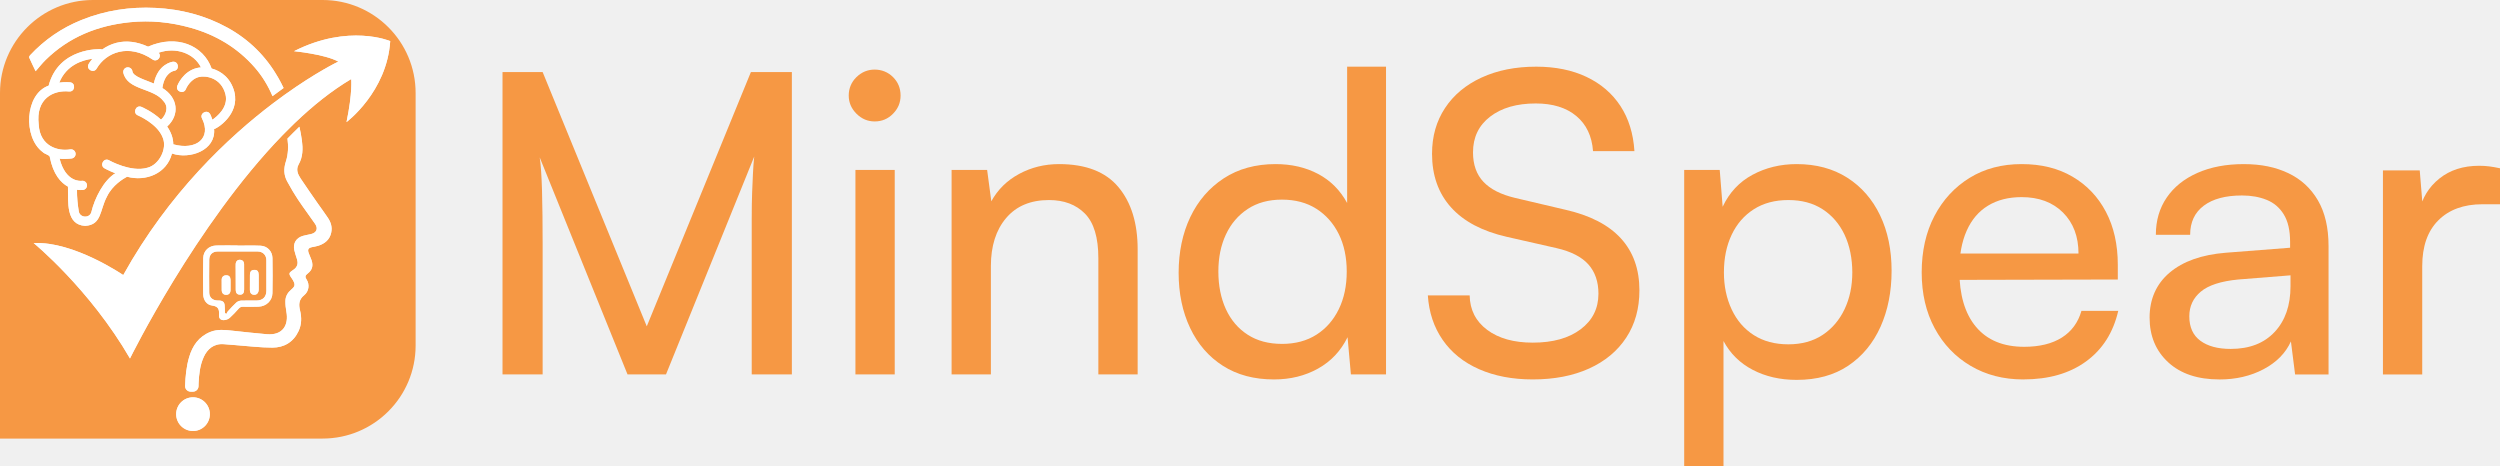
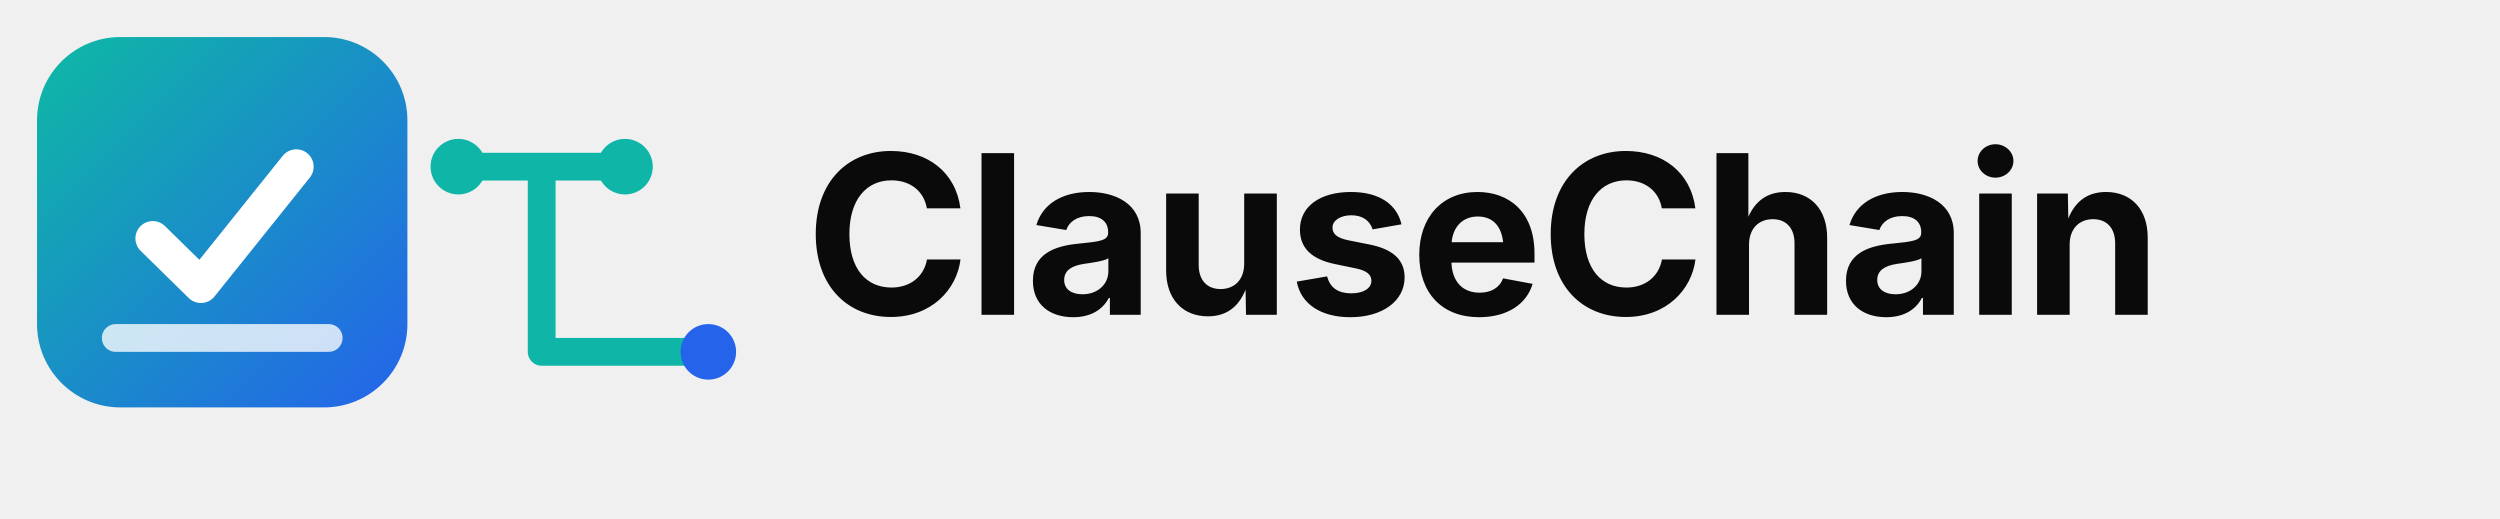
- <svg xmlns="http://www.w3.org/2000/svg" id="Layer_2" data-name="Layer 2" viewBox="0 0 1760.09 328.08">
+ <svg xmlns="http://www.w3.org/2000/svg" viewBox="0 0 540 112" role="img" aria-labelledby="title desc">
  <defs>
-     <style>
-       .cls-1 {
-         fill: #fff;
-       }
- 
-       .cls-2 {
-         fill: #f69844;
-       }
-     </style>
+     <linearGradient id="mark" x1="12" x2="88" y1="12" y2="88" gradientUnits="userSpaceOnUse">
+       <stop stop-color="#0FB5A7" />
+       <stop offset="1" stop-color="#2563EB" />
+     </linearGradient>
  </defs>
-   <g id="Layer_1-2" data-name="Layer 1">
-     <g>
-       <path class="cls-2" d="m49.42,105.16c1.76-.3,3.45.85,3.76,2.61.33,1.76-.84,3.45-2.61,3.77-.54.13-6.59.63-8.61.09,4.24,16.93,15.04,15.74,15.59,15.67,1.71-.27,3.4.94,3.68,2.69.28,1.77-.92,3.43-2.69,3.72-.65.04-3.06.17-4.32-.14-.12,5.29.55,10.97,1.25,15.17h0c.7,4.67,7.64,5.11,8.85.53,2.3-9.74,8.78-22.44,16.87-27.31-4.37-1.65-7.34-3.32-7.63-3.49-3.67-2.14-.49-7.71,3.21-5.64.15.09,15.44,8.67,27,5.25,8.25-2.02,14-13.32,10.89-20.99-3.64-10-17.44-15.81-17.58-15.87-3.91-1.64-1.45-7.58,2.47-6,.45.18,7.68,3.23,13.82,9,3.37-3.08,5.71-8.8,1.74-13.02-6.92-9.38-25.35-7.51-28.28-19.98-.33-1.76.82-3.46,2.58-3.79,1.73-.32,3.46.82,3.79,2.58.24,3.99,10.13,6.55,15.1,8.79,2.88-13.91,12.96-15.29,13.43-15.35,4.1-.4,4.95,5.78.8,6.44-.29.04-6.71,1.17-8.21,12.05,11.01,6.75,12.44,18.84,3.34,27.16,2.6,3.56,4.33,8.08,4.35,12.5,16.12,4.46,27.08-4.35,20.26-18.13-2.02-3.73,3.68-6.8,5.7-3.1.08.14.86,1.65,1.57,3.91,2.89-1.97,11.55-8.75,9.19-17.96-3.02-11.77-14.03-13.27-18.59-12.15-6.49,1.6-9.23,8.46-9.25,8.51-1.55,3.97-7.53,1.67-6.06-2.29.15-.41,3.91-10.08,13.76-12.51.9-.22,1.88-.36,2.89-.44-4.8-9.87-17.56-14.59-29.79-10.34,2.53,2.71-.99,6.88-4.1,4.87-16.84-11.56-32.83-5.22-39.54,6.29-2.1,3.7-7.71.52-5.66-3.17.09-.17.97-1.7,2.62-3.73-6.87.89-18.24,4.31-23.28,16.8,4.17-.61,7.37-.26,7.64-.23,4.22.53,3.44,6.95-.78,6.44-10.81-1.1-23.61,4.85-21.31,23.4.86,15.35,13.82,18.81,22.15,17.36Z" />
-       <path class="cls-2" d="m227.11,0H65.5C29.33,0,0,29.33,0,65.5v243.27h227.11c36.18,0,65.5-29.33,65.5-65.5V65.5C292.61,29.33,263.29,0,227.11,0ZM21.11,38.97c10.18-10.95,22.22-19.21,36.07-24.83,16.81-6.82,34.35-9.49,52.4-8.57,17.83.91,34.82,5.25,50.54,13.89,15.19,8.35,27.1,20.14,35.72,35.18,1.37,2.4,2.64,4.84,3.81,7.31-2.52,1.8-5.12,3.72-7.8,5.74-3.1-7.29-7.18-14.09-12.52-20.2-12.23-13.99-27.57-23.07-45.44-28.03-13.86-3.85-27.95-5.26-42.24-3.83-22.75,2.28-43.01,10.34-59.55,26.58-2.46,2.42-4.6,5.17-7.03,7.94-1.54-3.21-3.1-6.39-4.53-9.62-.17-.37.21-1.18.56-1.56Zm13.12,21.33c7.09-27.06,36.38-25.71,36.67-25.69.35.02.67.14.99.26,2.74-1.96,6.09-3.72,10.05-4.72,7.01-1.78,14.49-.86,22.29,2.69,20.22-8.91,38.95-.9,44.74,15.37,6.76,1.82,13.55,6.86,16.03,16.53,3.91,16.07-12.77,26.08-14.28,26.09,1.37,15.01-17.08,21.56-29.65,17.24-3.69,14.2-18.42,19.92-31.64,16.34-2.57,1.36-10.33,5.97-14.12,13.95-5.19,9.62-3.52,19.93-15.35,20.66-13.7-.75-11.9-16.81-12.12-27.62-5.02-2.75-10.42-8.59-12.81-20.9-.01-1.35-3.66-2.01-5.02-3.49-13.87-10.28-12.64-40.79,4.21-46.72Zm101.65,243.14c-6.55,0-11.86-5.31-11.86-11.86s5.31-11.86,11.86-11.86,11.86,5.31,11.86,11.86-5.31,11.86-11.86,11.86Zm97.29-139.68c-1.11,5.06-4.59,7.84-9.3,9.31-1.42.44-2.91.61-4.36.95-2.45.56-3.07,1.6-2.26,4,.62,1.81,1.53,3.52,2.12,5.34,1.24,3.84.37,6.8-2.82,9.25-1.65,1.27-2.03,2.24-.74,4.17,2.28,3.41,1.68,8.33-1.67,11.04-3.74,3.02-3.98,6.49-2.95,10.66,1.22,4.94,1.2,9.89-1.01,14.61-3.64,7.78-10.19,11.62-18.4,11.64-8.64.01-17.28-1.11-25.92-1.75-2.76-.2-5.52-.44-8.29-.66-7.23-.58-11.68,3.62-14.12,8.93-2.72,5.92-3.37,12.29-3.68,18.7-.03.62-.04,1.25-.04,1.88,0,2.16-1.75,3.91-3.92,3.91h-1.6c-2.2,0-3.99-1.81-3.92-4.01,0-.01,0-.03,0-.04.24-6.76.88-13.47,2.77-20.01,2.39-8.27,6.88-14.79,15.18-18.06,5.01-1.97,10.2-1.35,15.37-.79,8.05.87,16.1,1.78,24.17,2.47,11.39.97,15.55-6.57,13.81-15.86-.47-2.49-.73-5.07-.68-7.6.06-3.29,1.68-5.93,4.21-8.06,2.63-2.2,2.8-3.41,1.14-6.45-.88-1.61-2.61-3.27-2.45-4.76.13-1.26,2.47-2.23,3.75-3.43,1.91-1.78,2.3-4,1.57-6.45-.65-2.17-1.47-4.31-1.95-6.52-1.06-4.9,1.32-8.75,6.15-10.12,1.84-.52,3.75-.79,5.61-1.25,3.94-.97,5.15-3.86,2.86-7.2-3.9-5.68-8.08-11.19-11.9-16.92-2.79-4.19-5.34-8.56-7.75-12.98-2.39-4.39-2.54-9.01-.96-13.82,1.78-5.45,1.89-10.9,1.17-16.32,2.77-2.85,5.57-5.64,8.39-8.35.75,3.19,1.34,6.43,1.77,9.73.76,5.74.75,11.49-2.28,16.81-2.06,3.62-.59,6.95,1.42,9.97,4.09,6.16,8.35,12.2,12.56,18.28,2.19,3.15,4.49,6.23,6.62,9.42,2.08,3.12,3.11,6.56,2.29,10.33Zm-83.83,51.35c-3.9-.49-6.21-3.92-6.29-7.97-.17-8.51-.19-17.03.04-25.53.14-5.05,4.03-8.62,9.15-8.76,4.98-.14,9.96-.03,14.95-.03v.11c5.42,0,10.85-.19,16.26.06,4.74.21,8.28,3.93,8.36,8.64.14,8.26.16,16.52-.01,24.78-.11,5.27-4.3,9.26-9.69,9.5-3.71.16-7.44.11-11.16.05-1.26-.02-2.08.41-2.91,1.33-2.02,2.25-4.07,4.5-6.32,6.51-.95.85-2.4,1.41-3.68,1.55-2.49.27-3.97-1-3.85-3.5.19-3.69-.09-6.14-4.84-6.74Zm94.62-129.16c4.34-20.9,3.3-30.29,3.3-30.29-13.69,8.1-27.09,18.84-39.92,31.15-2.83,2.71-5.63,5.5-8.39,8.35-61.16,62.98-107.44,157.22-107.44,157.22-28.35-48.97-67.79-81.23-67.79-81.23,28.12-1.46,63.05,22.51,63.05,22.51,32.14-57.86,74.16-97.26,105.77-121.15,2.68-2.03,5.28-3.94,7.8-5.74,22.35-16.02,37.84-23.4,37.84-23.4-9.55-5.24-31.18-7.32-31.18-7.32,38.55-19.58,67.74-7.11,67.74-7.11-2.34,35.79-30.77,57.02-30.77,57.02Z" />
-       <path class="cls-2" d="m158.2,215.37c.06,1.69.15,3.37.22,5.06.32.2.64.41.96.61.33-.61.56-1.32,1.02-1.82,1.96-2.14,3.89-4.32,6.03-6.26.83-.76,2.19-1.26,3.33-1.31,3.59-.16,7.19-.02,10.78-.05,4.4-.03,6.97-2.49,7.01-6.86.06-7.19.04-14.38-.01-21.57-.02-3.66-2.51-6.12-6.23-6.13-9.33-.04-18.67-.05-28,0-3.72.02-5.96,2.17-6,5.86-.08,7.69-.08,15.39-.01,23.08.03,3.28,2.16,5.34,5.47,5.58.57.04,1.13.02,1.7.05,2.54.12,3.65,1.26,3.73,3.77Zm17.76-21.83c.04-2.56,1.05-3.56,3.38-3.52,1.87.03,2.75,1.09,2.79,3.48.03,1.7,0,3.41,0,5.11h.01c0,1.77.05,3.53-.01,5.3-.07,2.24-1.27,3.62-3.04,3.62-2.07,0-3.14-1.15-3.17-3.58-.04-3.47-.03-6.94.03-10.41Zm-10.03-7.57c.1-1.92,1.27-3.1,2.89-3.07,1.86.03,3,1.11,3.04,3.1.06,3.15.02,6.29.02,9.44h0c0,2.83.02,5.66,0,8.5-.03,2.38-.91,3.47-2.74,3.5-2.13.03-3.13-1.01-3.16-3.54-.06-4.66-.03-9.31-.04-13.97,0-1.32-.07-2.65,0-3.96Zm-9.86,10.97c.05-1.98,1.31-3.14,3.25-3.13,1.91,0,2.9,1.03,2.98,3.1.02.63.01,1.26.02,1.89,0,.57,0,1.13,0,1.7,0,1.26.05,2.52-.01,3.77-.1,2.17-1.18,3.28-3.08,3.29-1.88,0-3.08-1.18-3.13-3.26-.07-2.45-.08-4.91-.02-7.36Z" />
-       <path class="cls-1" d="m158.04,225.35c1.28-.14,2.73-.71,3.68-1.55,2.25-2.01,4.3-4.26,6.32-6.51.83-.92,1.65-1.36,2.91-1.33,3.72.07,7.45.12,11.16-.05,5.39-.24,9.59-4.23,9.69-9.5.17-8.26.15-16.52.01-24.78-.08-4.72-3.62-8.43-8.36-8.64-5.41-.25-10.84-.06-16.26-.06v-.11c-4.98,0-9.97-.11-14.95.03-5.12.14-9.02,3.71-9.15,8.76-.23,8.51-.21,17.02-.04,25.53.08,4.05,2.39,7.48,6.29,7.97,4.75.6,5.03,3.06,4.84,6.74-.13,2.49,1.36,3.77,3.85,3.5Zm-5.28-13.79c-3.31-.24-5.44-2.29-5.47-5.58-.07-7.69-.07-15.39.01-23.08.04-3.69,2.28-5.84,6-5.86,9.33-.04,18.67-.03,28,0,3.72.02,6.2,2.47,6.23,6.13.05,7.19.07,14.38.01,21.57-.03,4.37-2.61,6.83-7.01,6.86-3.59.02-7.19-.11-10.78.05-1.14.05-2.49.55-3.33,1.31-2.14,1.94-4.07,4.12-6.03,6.26-.46.5-.69,1.21-1.02,1.82-.32-.2-.64-.41-.96-.61-.08-1.69-.17-3.37-.22-5.06-.09-2.51-1.19-3.65-3.73-3.77-.57-.03-1.14,0-1.7-.05Z" />
-       <path class="cls-1" d="m165.96,203.91c.03,2.53,1.03,3.57,3.16,3.54,1.83-.03,2.71-1.12,2.74-3.5.03-2.83,0-5.66,0-8.5h0c0-3.15.05-6.29-.02-9.44-.04-1.99-1.18-3.07-3.04-3.1-1.63-.03-2.79,1.15-2.89,3.07-.07,1.32,0,2.64,0,3.96,0,4.66-.02,9.31.04,13.97Z" />
-       <path class="cls-1" d="m179.1,207.53c1.76,0,2.96-1.38,3.04-3.62.06-1.76.01-3.53.01-5.3h-.01c0-1.7.02-3.41,0-5.11-.04-2.38-.92-3.45-2.79-3.48-2.32-.03-3.33.96-3.38,3.52-.06,3.47-.07,6.94-.03,10.41.02,2.42,1.1,3.58,3.17,3.58Z" />
-       <path class="cls-1" d="m159.22,207.57c1.9,0,2.98-1.12,3.08-3.29.06-1.26.01-2.52.01-3.77,0-.57,0-1.13,0-1.7,0-.63,0-1.26-.02-1.89-.08-2.07-1.07-3.09-2.98-3.1-1.94,0-3.21,1.15-3.25,3.13-.06,2.45-.05,4.91.02,7.36.06,2.08,1.25,3.27,3.13,3.26Z" />
-       <path class="cls-1" d="m224.27,144c-4.21-6.08-8.47-12.12-12.56-18.28-2.01-3.02-3.48-6.35-1.42-9.97,3.03-5.32,3.03-11.07,2.28-16.81-.43-3.29-1.03-6.53-1.77-9.73-2.83,2.71-5.63,5.5-8.39,8.35.72,5.42.61,10.87-1.17,16.32-1.57,4.82-1.43,9.43.96,13.82,2.41,4.42,4.95,8.79,7.75,12.98,3.82,5.74,8,11.24,11.9,16.92,2.29,3.34,1.08,6.23-2.86,7.2-1.86.46-3.77.73-5.61,1.25-4.84,1.37-7.21,5.21-6.15,10.12.48,2.21,1.3,4.34,1.95,6.52.73,2.45.34,4.67-1.57,6.45-1.28,1.19-3.61,2.17-3.75,3.43-.16,1.48,1.57,3.15,2.45,4.76,1.66,3.04,1.49,4.25-1.14,6.45-2.54,2.13-4.15,4.77-4.21,8.06-.05,2.53.22,5.11.68,7.6,1.74,9.3-2.42,16.83-13.81,15.86-8.07-.69-16.12-1.59-24.17-2.47-5.18-.56-10.36-1.18-15.37.79-8.3,3.27-12.79,9.79-15.18,18.06-1.89,6.54-2.53,13.25-2.77,20.01,0,.01,0,.03,0,.04-.08,2.2,1.72,4.01,3.92,4.01h1.6c2.16,0,3.91-1.75,3.92-3.91,0-.63.01-1.25.04-1.88.31-6.41.97-12.79,3.68-18.7,2.44-5.31,6.89-9.52,14.12-8.93,2.76.22,5.52.46,8.29.66,8.64.64,17.28,1.76,25.92,1.75,8.21-.01,14.76-3.86,18.4-11.64,2.2-4.72,2.23-9.66,1.01-14.61-1.03-4.17-.79-7.64,2.95-10.66,3.35-2.71,3.95-7.63,1.67-11.04-1.29-1.93-.91-2.9.74-4.17,3.19-2.46,4.06-5.42,2.82-9.25-.59-1.82-1.5-3.53-2.12-5.34-.82-2.4-.19-3.44,2.26-4,1.45-.33,2.95-.51,4.36-.95,4.71-1.46,8.19-4.24,9.3-9.31.83-3.78-.21-7.21-2.29-10.33-2.13-3.19-4.43-6.27-6.62-9.42Z" />
-       <path class="cls-1" d="m25.08,50.15c2.43-2.76,4.56-5.52,7.03-7.94,16.54-16.25,36.8-24.3,59.55-26.58,14.3-1.43,28.39-.02,42.24,3.83,17.86,4.96,33.2,14.05,45.44,28.03,5.34,6.11,9.42,12.9,12.52,20.2,2.68-2.02,5.28-3.94,7.8-5.74-1.17-2.47-2.44-4.91-3.81-7.31-8.61-15.04-20.53-26.83-35.72-35.18-15.72-8.64-32.71-12.98-50.54-13.89-18.04-.92-35.58,1.75-52.4,8.57-13.85,5.62-25.89,13.88-36.07,24.83-.36.39-.73,1.19-.56,1.56,1.44,3.23,3,6.4,4.53,9.62Z" />
-       <path class="cls-1" d="m207,36.05s21.63,2.07,31.18,7.32c0,0-15.49,7.38-37.84,23.4-2.52,1.81-5.12,3.72-7.8,5.74-31.61,23.89-73.63,63.3-105.77,121.15,0,0-34.92-23.97-63.05-22.51,0,0,39.44,32.26,67.79,81.23,0,0,46.28-94.24,107.44-157.22,2.77-2.85,5.57-5.64,8.39-8.35,12.83-12.31,26.23-23.05,39.92-31.15,0,0,1.03,9.38-3.3,30.29,0,0,28.43-21.23,30.77-57.02,0,0-29.19-12.46-67.74,7.11Z" />
-       <path class="cls-1" d="m30.03,107.02c1.36,1.48,5,2.14,5.02,3.49,2.39,12.31,7.79,18.15,12.81,20.9.22,10.81-1.58,26.87,12.12,27.62,11.83-.73,10.15-11.04,15.35-20.66,3.79-7.99,11.55-12.59,14.12-13.95,13.22,3.58,27.96-2.15,31.64-16.34,12.57,4.32,31.02-2.23,29.65-17.24,1.5-.02,18.19-10.02,14.28-26.09-2.48-9.67-9.27-14.71-16.03-16.53-5.79-16.27-24.52-24.28-44.74-15.37-7.8-3.54-15.28-4.47-22.29-2.69-3.96,1.01-7.31,2.76-10.05,4.72-.31-.12-.63-.24-.99-.26-.29-.02-29.58-1.38-36.67,25.69-16.84,5.93-18.08,36.44-4.21,46.72Zm18.55-42.62c4.21.51,5-5.91.78-6.44-.27-.03-3.46-.38-7.64.23,5.03-12.49,16.4-15.91,23.28-16.8-1.65,2.03-2.53,3.56-2.62,3.73-2.04,3.69,3.56,6.87,5.66,3.17,6.71-11.51,22.7-17.85,39.54-6.29,3.11,2.01,6.64-2.15,4.1-4.87,12.23-4.26,25,.47,29.79,10.34-1.01.08-1.99.22-2.89.44-9.85,2.43-13.61,12.1-13.76,12.51-1.47,3.96,4.52,6.27,6.06,2.29.02-.05,2.76-6.91,9.25-8.51,4.56-1.12,15.56.38,18.59,12.15,2.36,9.21-6.3,15.99-9.19,17.96-.72-2.26-1.5-3.78-1.57-3.91-2.02-3.71-7.72-.63-5.7,3.1,6.82,13.78-4.15,22.6-20.26,18.13-.01-4.43-1.74-8.94-4.35-12.5,9.1-8.32,7.67-20.4-3.34-27.16,1.49-10.88,7.92-12.01,8.21-12.05,4.15-.66,3.3-6.83-.8-6.44-.47.05-10.55,1.43-13.43,15.35-4.97-2.24-14.86-4.8-15.1-8.79-.33-1.76-2.06-2.9-3.79-2.58-1.76.33-2.92,2.03-2.58,3.79,2.93,12.47,21.36,10.59,28.28,19.98,3.98,4.22,1.63,9.94-1.74,13.02-6.14-5.77-13.37-8.82-13.82-9-3.92-1.58-6.38,4.36-2.47,6,.14.06,13.94,5.87,17.58,15.87,3.11,7.67-2.64,18.97-10.89,20.99-11.56,3.42-26.85-5.16-27-5.25-3.7-2.07-6.88,3.5-3.21,5.64.29.17,3.26,1.83,7.63,3.49-8.09,4.87-14.57,17.56-16.87,27.31-1.21,4.59-8.14,4.14-8.85-.53h0c-.7-4.2-1.37-9.88-1.25-15.17,1.27.31,3.68.18,4.32.14,1.76-.29,2.97-1.95,2.69-3.72-.28-1.76-1.97-2.96-3.68-2.69-.55.07-11.35,1.26-15.59-15.67,2.02.54,8.07.05,8.61-.09,1.76-.32,2.93-2.01,2.61-3.77-.32-1.76-2-2.91-3.76-2.61-8.33,1.45-21.29-2.01-22.15-17.36-2.3-18.55,10.5-24.5,21.31-23.4Z" />
-       <circle class="cls-1" cx="135.88" cy="291.57" r="11.86" />
-     </g>
-     <g>
-       <path class="cls-2" d="m382.05,263.61h-28.26V50.76h28.26l73.3,178.99,73.3-178.99h28.85v212.85h-28.26v-109.81c0-7.07.1-13.15.29-18.25.19-5.1.39-9.66.59-13.69.19-4.02.49-7.9.88-11.63l-62.12,153.38h-27.08l-61.82-152.79c.78,5.11,1.32,12.95,1.62,23.55.29,10.6.44,23.36.44,38.27v90.97Z" />
-       <path class="cls-2" d="m615.79,85.5c-4.91,0-9.18-1.81-12.81-5.45-3.63-3.63-5.45-7.9-5.45-12.81s1.81-9.42,5.45-12.95c3.63-3.53,7.9-5.3,12.81-5.3s9.42,1.77,12.95,5.3c3.53,3.53,5.3,7.85,5.3,12.95s-1.77,9.18-5.3,12.81c-3.53,3.63-7.85,5.45-12.95,5.45Zm-13.54,178.11V119.65h27.67v143.96h-27.67Z" />
-       <path class="cls-2" d="m697.63,263.61h-27.67V119.65h25.02l2.94,22.08c4.51-8.24,11.04-14.67,19.58-19.28,8.54-4.61,17.91-6.92,28.11-6.92,18.84,0,32.77,5.4,41.8,16.19,9.03,10.8,13.54,25.42,13.54,43.86v88.02h-27.67v-81.84c0-14.52-3.14-24.97-9.42-31.35-6.28-6.38-14.72-9.57-25.32-9.57-12.95,0-23.01,4.22-30.18,12.66-7.17,8.44-10.74,19.72-10.74,33.86v76.25Z" />
-       <path class="cls-2" d="m896.93,267.14c-13.94,0-25.91-3.19-35.92-9.57-10.01-6.38-17.71-15.26-23.11-26.64-5.4-11.38-8.1-24.33-8.1-38.86s2.75-27.82,8.24-39.3c5.49-11.48,13.34-20.56,23.55-27.23,10.2-6.67,22.37-10.01,36.5-10.01,11.19,0,21.15,2.31,29.88,6.92,8.73,4.61,15.55,11.44,20.46,20.46V46.94h27.38v216.67h-24.73l-2.35-26.2c-4.71,9.62-11.63,16.98-20.76,22.08-9.13,5.1-19.48,7.65-31.06,7.65Zm5.59-25.02c9.42,0,17.52-2.16,24.29-6.48,6.77-4.31,12.02-10.3,15.75-17.96,3.73-7.65,5.59-16.49,5.59-26.5s-1.87-18.79-5.59-26.35c-3.73-7.55-8.98-13.49-15.75-17.81-6.77-4.31-14.87-6.48-24.29-6.48s-17.47,2.21-24.14,6.62c-6.67,4.42-11.78,10.4-15.31,17.96-3.53,7.56-5.3,16.24-5.3,26.05s1.77,18.84,5.3,26.5c3.53,7.65,8.63,13.64,15.31,17.96,6.67,4.32,14.72,6.48,24.14,6.48Z" />
-       <path class="cls-2" d="m1008.21,108.17c0-12.17,3.04-22.86,9.13-32.09,6.08-9.22,14.67-16.39,25.76-21.49,11.09-5.1,23.89-7.65,38.42-7.65,13.54,0,25.36,2.41,35.47,7.21,10.11,4.81,18.05,11.63,23.85,20.46,5.79,8.83,9.07,19.43,9.86,31.79h-29.15c-.79-10.6-4.71-18.84-11.78-24.73-7.07-5.89-16.59-8.83-28.56-8.83-13.35,0-24.04,3.09-32.09,9.27-8.05,6.18-12.07,14.57-12.07,25.17,0,8.64,2.45,15.56,7.36,20.75,4.9,5.2,12.36,8.98,22.37,11.33l35.03,8.24c17.47,3.93,30.57,10.65,39.3,20.17,8.73,9.52,13.1,21.74,13.1,36.65,0,12.76-3.09,23.85-9.27,33.27-6.18,9.42-14.92,16.68-26.2,21.79-11.29,5.1-24.48,7.65-39.6,7.65-14.33,0-26.94-2.41-37.83-7.21-10.89-4.81-19.43-11.67-25.61-20.61-6.18-8.93-9.67-19.38-10.45-31.35h29.44c.19,10.21,4.32,18.3,12.36,24.29,8.04,5.99,18.74,8.98,32.09,8.98,14.13,0,25.36-3.14,33.71-9.42,8.34-6.28,12.51-14.62,12.51-25.02,0-8.44-2.35-15.31-7.07-20.61-4.71-5.3-12.17-9.13-22.37-11.48l-35.03-7.95c-17.27-3.92-30.37-10.84-39.3-20.75-8.93-9.91-13.39-22.52-13.39-37.83Z" />
-       <path class="cls-2" d="m1185.73,328.08V119.65h25.02l2.06,25.91c4.71-10.01,11.73-17.52,21.05-22.52,9.32-5,19.67-7.51,31.06-7.51,13.74,0,25.61,3.19,35.62,9.57,10.01,6.38,17.71,15.21,23.11,26.5,5.4,11.29,8.1,24.29,8.1,39.01s-2.6,27.87-7.8,39.45c-5.2,11.58-12.76,20.71-22.67,27.38-9.91,6.67-22.03,10.01-36.36,10.01-11.58,0-21.89-2.35-30.91-7.06-9.03-4.71-15.9-11.48-20.61-20.31v88.02h-27.67Zm27.97-136.3c0,9.62,1.81,18.3,5.45,26.05,3.63,7.76,8.83,13.79,15.6,18.11,6.77,4.32,14.87,6.48,24.29,6.48s17.47-2.21,24.14-6.62c6.67-4.42,11.82-10.45,15.46-18.11,3.63-7.65,5.45-16.29,5.45-25.91s-1.82-18.84-5.45-26.5c-3.63-7.65-8.79-13.64-15.46-17.96-6.67-4.32-14.72-6.48-24.14-6.48s-17.52,2.16-24.29,6.48c-6.77,4.32-11.97,10.3-15.6,17.96-3.63,7.65-5.45,16.49-5.45,26.5Z" />
-       <path class="cls-2" d="m1424.48,267.14c-13.94,0-26.3-3.19-37.09-9.57-10.8-6.38-19.24-15.21-25.32-26.5-6.09-11.28-9.13-24.38-9.13-39.3s2.99-28.36,8.98-39.74c5.98-11.38,14.23-20.31,24.73-26.79,10.5-6.48,22.71-9.71,36.65-9.71s25.66,2.94,35.77,8.83c10.1,5.89,17.96,14.13,23.55,24.73,5.59,10.6,8.39,23.06,8.39,37.39v10.3l-123.35.29.59-18.55h95.09c0-11.97-3.63-21.59-10.89-28.85-7.26-7.26-16.98-10.89-29.14-10.89-9.23,0-17.13,2.01-23.7,6.03-6.58,4.02-11.58,9.91-15.01,17.66-3.44,7.76-5.15,17.03-5.15,27.82,0,17.27,3.92,30.57,11.78,39.89,7.85,9.32,19.14,13.98,33.86,13.98,10.79,0,19.62-2.16,26.49-6.48,6.87-4.32,11.48-10.6,13.84-18.84h25.91c-3.53,15.31-11.09,27.19-22.67,35.62-11.58,8.44-26.3,12.66-44.16,12.66Z" />
-       <path class="cls-2" d="m1562.55,267.14c-15.31,0-27.33-4.02-36.06-12.07-8.73-8.05-13.1-18.55-13.1-31.5s4.71-23.7,14.13-31.65c9.42-7.95,22.57-12.61,39.45-13.98l45.34-3.53v-4.12c0-8.05-1.47-14.47-4.42-19.28-2.94-4.81-6.97-8.24-12.07-10.3-5.11-2.06-10.89-3.09-17.37-3.09-11.58,0-20.56,2.41-26.94,7.21-6.38,4.81-9.57,11.63-9.57,20.46h-24.14c0-10.01,2.55-18.74,7.65-26.2,5.1-7.46,12.31-13.25,21.64-17.37,9.32-4.12,20.17-6.18,32.53-6.18s22.42,2.11,31.35,6.33c8.93,4.22,15.9,10.6,20.9,19.14,5,8.54,7.51,19.28,7.51,32.24v90.38h-23.55l-2.94-23.26c-3.73,8.24-10.16,14.77-19.28,19.58-9.13,4.81-19.48,7.21-31.06,7.21Zm7.95-21.49c13.15,0,23.45-3.97,30.91-11.92,7.46-7.95,11.19-18.69,11.19-32.24v-7.65l-36.8,2.94c-12.17,1.18-20.95,4.02-26.35,8.54-5.4,4.52-8.1,10.3-8.1,17.37,0,7.65,2.6,13.39,7.8,17.22,5.2,3.83,12.31,5.74,21.34,5.74Z" />
-       <path class="cls-2" d="m1760.09,118.48v25.32h-12.36c-13.15,0-23.5,3.78-31.06,11.33-7.56,7.56-11.33,18.3-11.33,32.24v76.25h-27.67V119.95h25.91l2.36,28.85h-2.65c1.96-9.42,6.67-17.12,14.13-23.11,7.46-5.98,16.78-8.98,27.97-8.98,2.55,0,4.95.15,7.21.44,2.25.29,4.76.74,7.51,1.33Z" />
-     </g>
-   </g>
+   <rect x="8" y="8" width="80" height="80" rx="18" fill="url(#mark)" />
+   <path d="M33 51.5l10.4 10.2L64 36" fill="none" stroke="#fff" stroke-width="7.5" stroke-linecap="round" stroke-linejoin="round" />
+   <path d="M25 73h46" stroke="#fff" stroke-width="6" stroke-linecap="round" opacity=".78" />
+   <path d="M99 36h36M117 36v40h36" fill="none" stroke="#0FB5A7" stroke-width="6" stroke-linecap="round" stroke-linejoin="round" />
+   <circle cx="99" cy="36" r="6" fill="#0FB5A7" />
+   <circle cx="135" cy="36" r="6" fill="#0FB5A7" />
+   <circle cx="153" cy="76" r="6" fill="#2563EB" />
+   <text x="174" y="68" fill="#0A0A0B" font-family="-apple-system, BlinkMacSystemFont, 'SF Pro Display', 'Inter', Arial, sans-serif" font-size="48" font-weight="700" letter-spacing="-.5">
+     ClauseChain
+   </text>
</svg>
